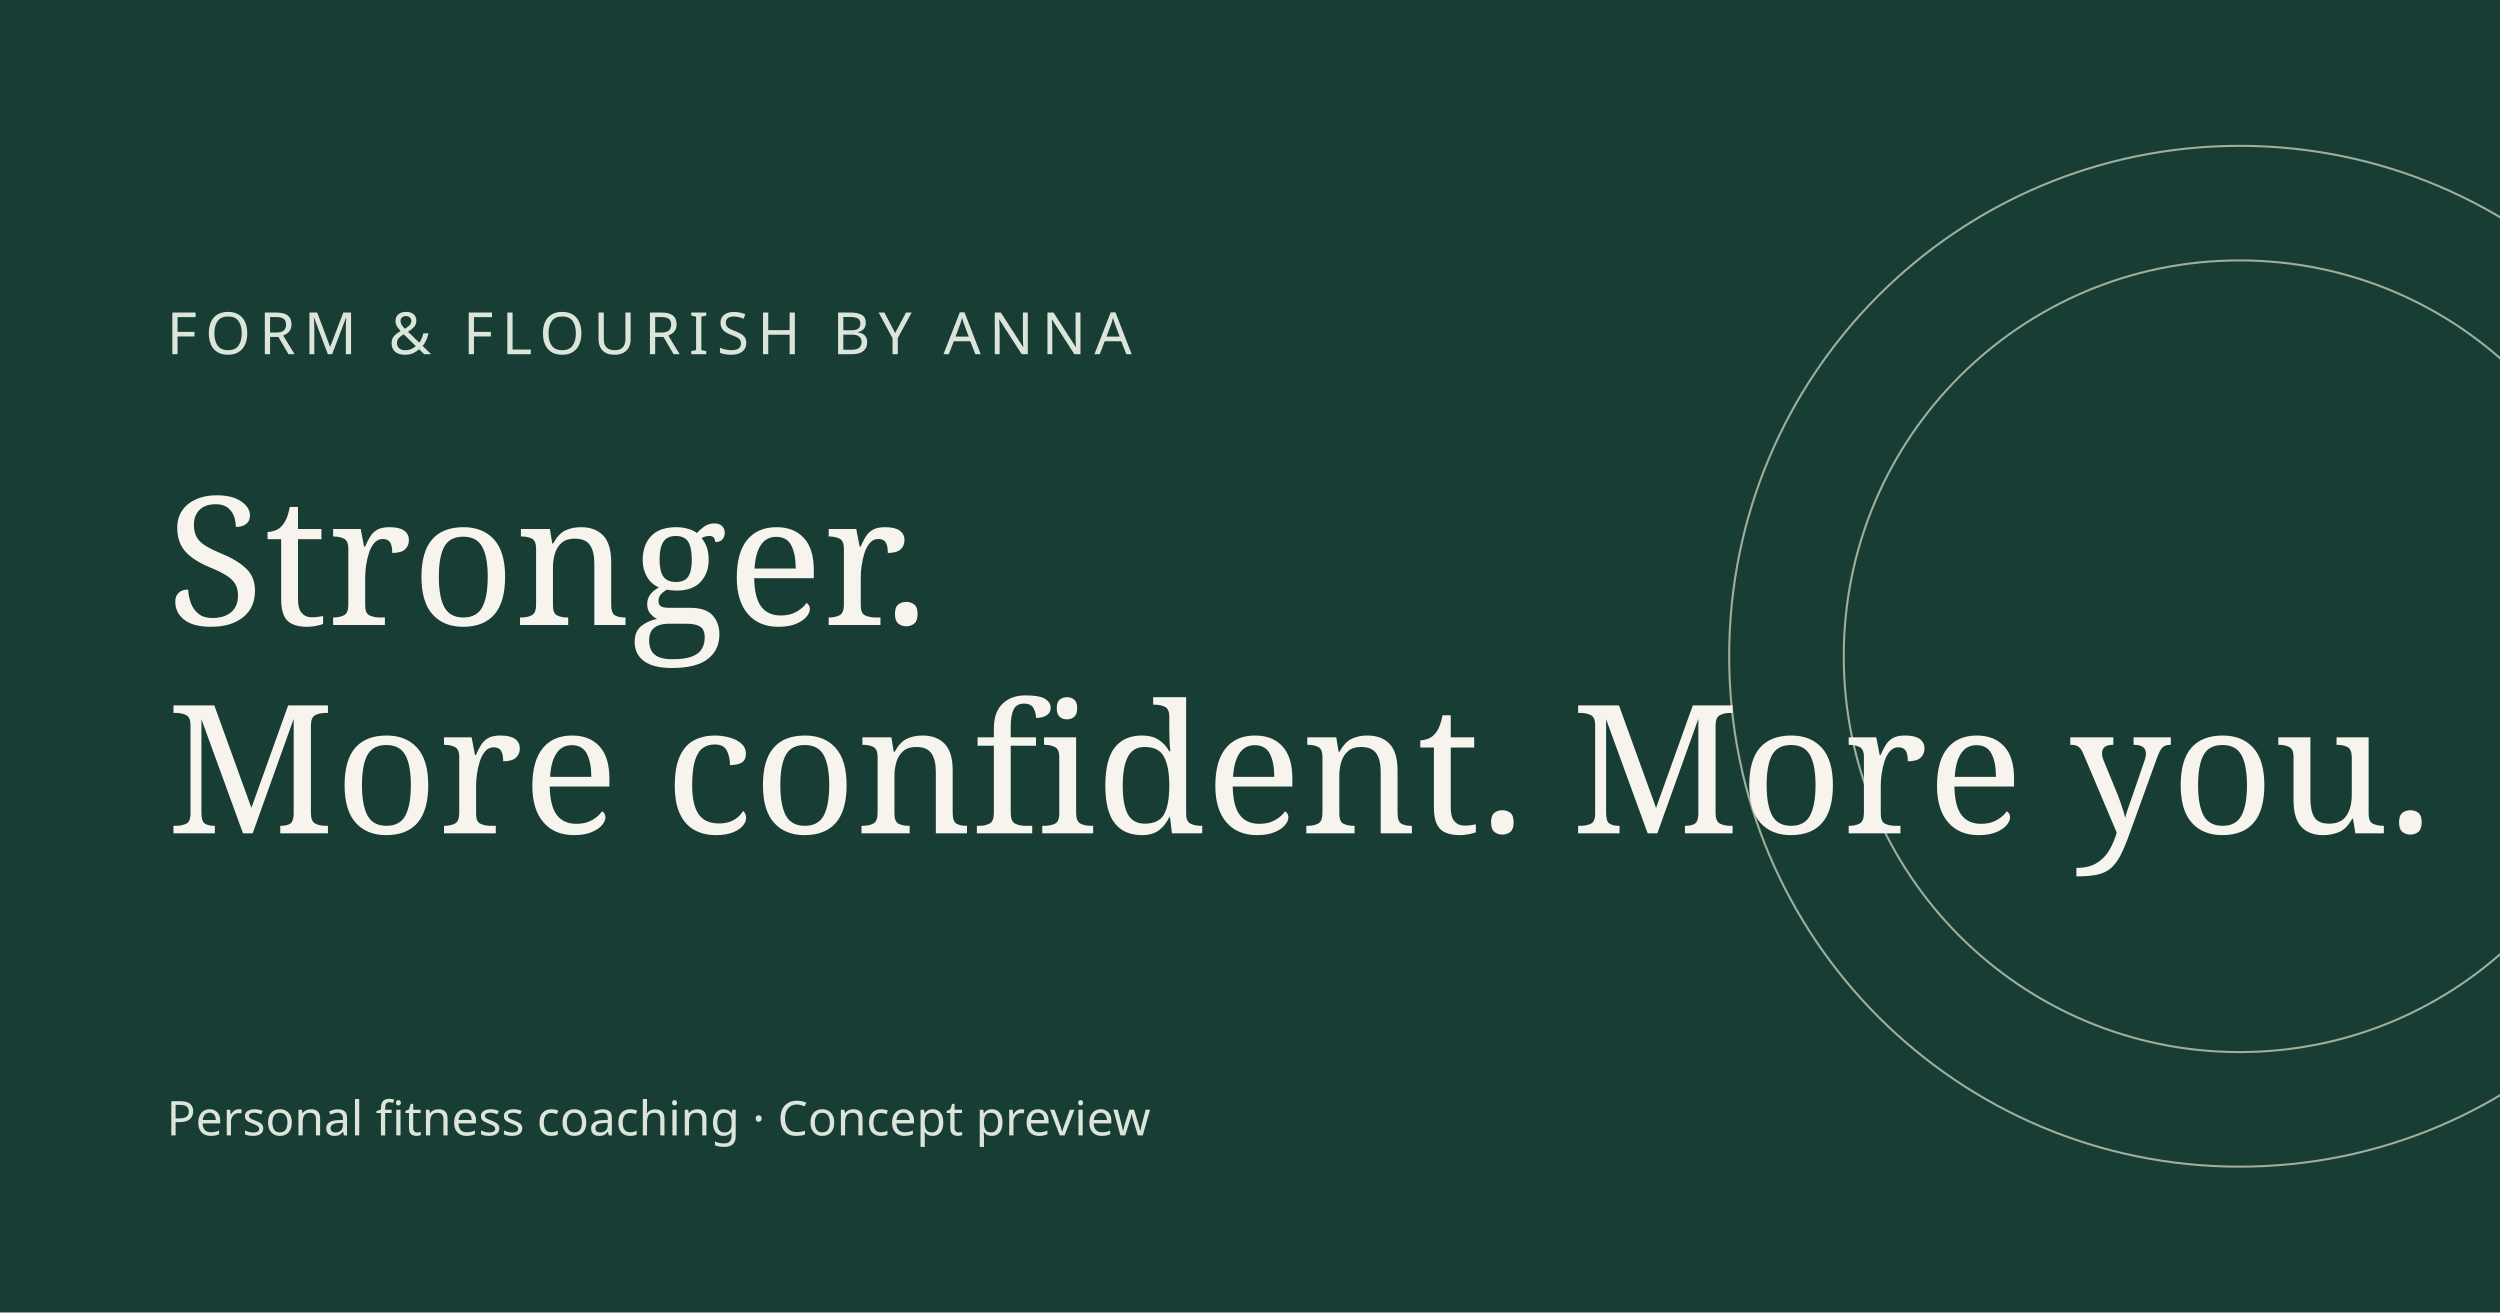
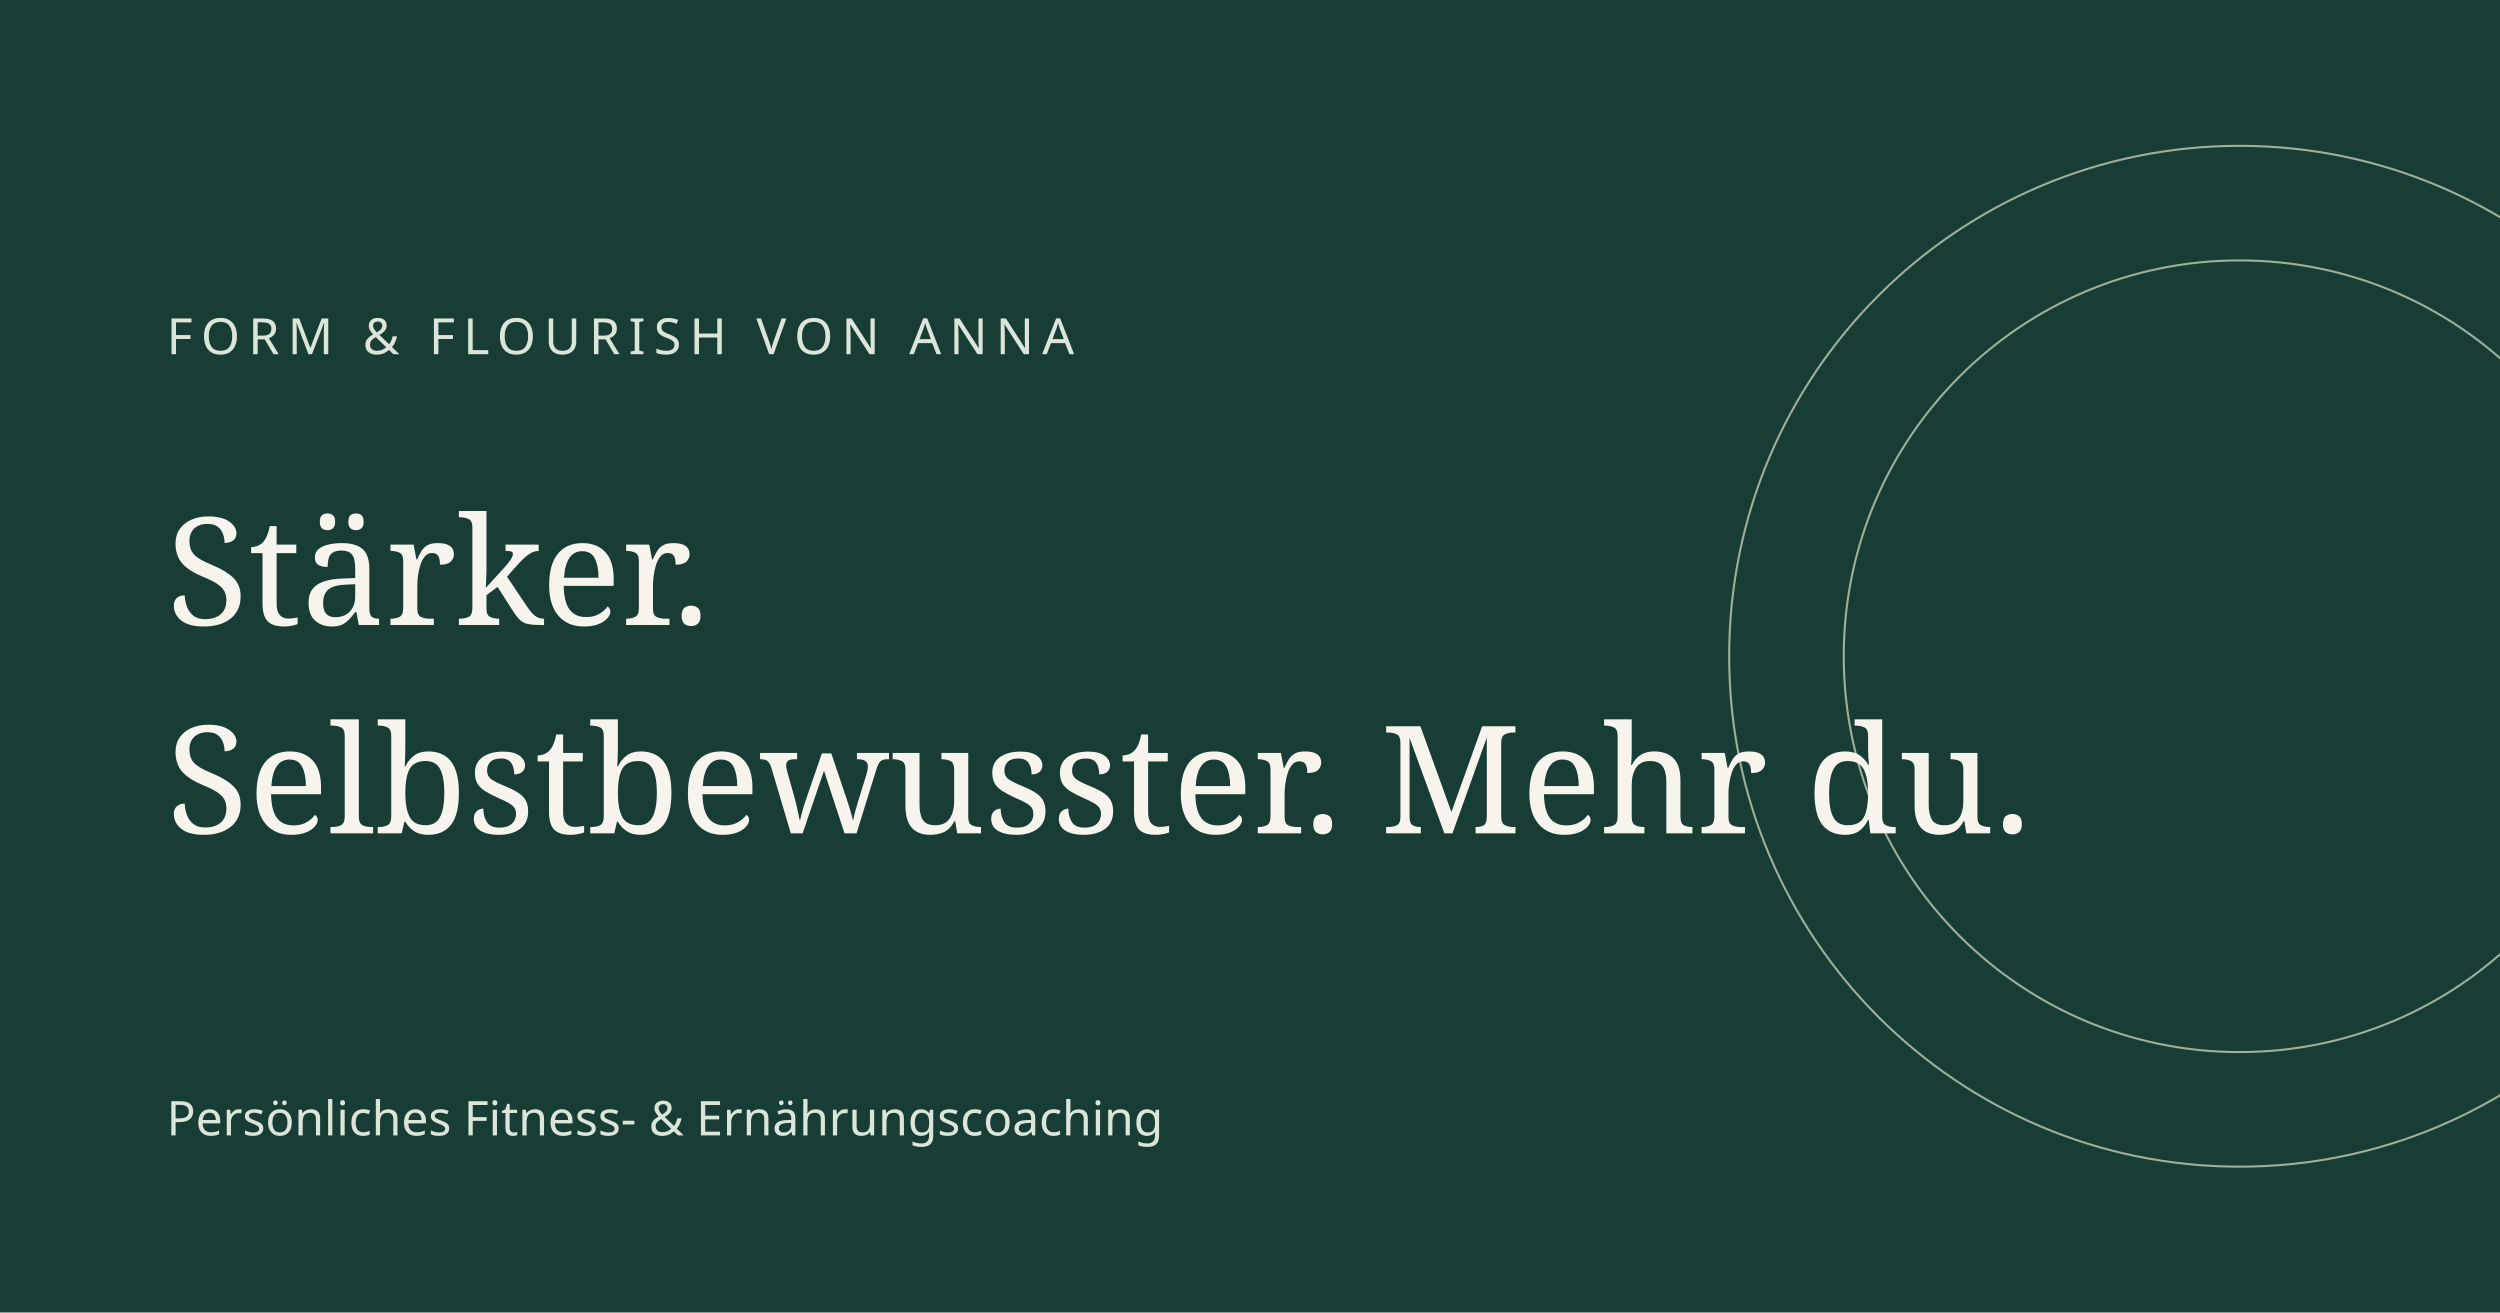
- <svg xmlns="http://www.w3.org/2000/svg" width="1200" height="630" viewBox="0 0 1200 630">
+ <svg xmlns="http://www.w3.org/2000/svg" width="1200" height="630" viewBox="0 0 1200 630" lang="de">
  <rect width="1200" height="630" fill="#183d35" />
  <circle cx="1075" cy="315" r="245" fill="none" stroke="#9eaf9b" stroke-width="1" />
  <circle cx="1075" cy="315" r="190" fill="none" stroke="#9eaf9b" stroke-width="1" />
-   <text x="80" y="170" font-size="28" letter-spacing="4" fill="#dce5da" font-family="sans-serif">FORM &amp; FLOURISH BY ANNA</text>
-   <g font-family="Georgia,serif" font-size="86" fill="#f7f4ee">
-     <text x="80" y="300">Stronger.</text>
-     <text x="80" y="400">More confident. More you.</text>
+   <text x="80" y="170" font-size="24" letter-spacing="4" fill="#dce5da" font-family="sans-serif">FORM &amp; FLOURISH VON ANNA</text>
+   <g font-family="Georgia,serif" font-size="72" fill="#f7f4ee">
+     <text x="80" y="300">Stärker.</text>
+     <text x="80" y="400">Selbstbewusster. Mehr du.</text>
  </g>
-   <text x="80" y="545" font-family="sans-serif" font-size="23" fill="#dce5da">Personal fitness coaching · Concept preview</text>
+   <text x="80" y="545" font-family="sans-serif" font-size="23" fill="#dce5da">Persönliches Fitness- &amp; Ernährungscoaching</text>
</svg>
